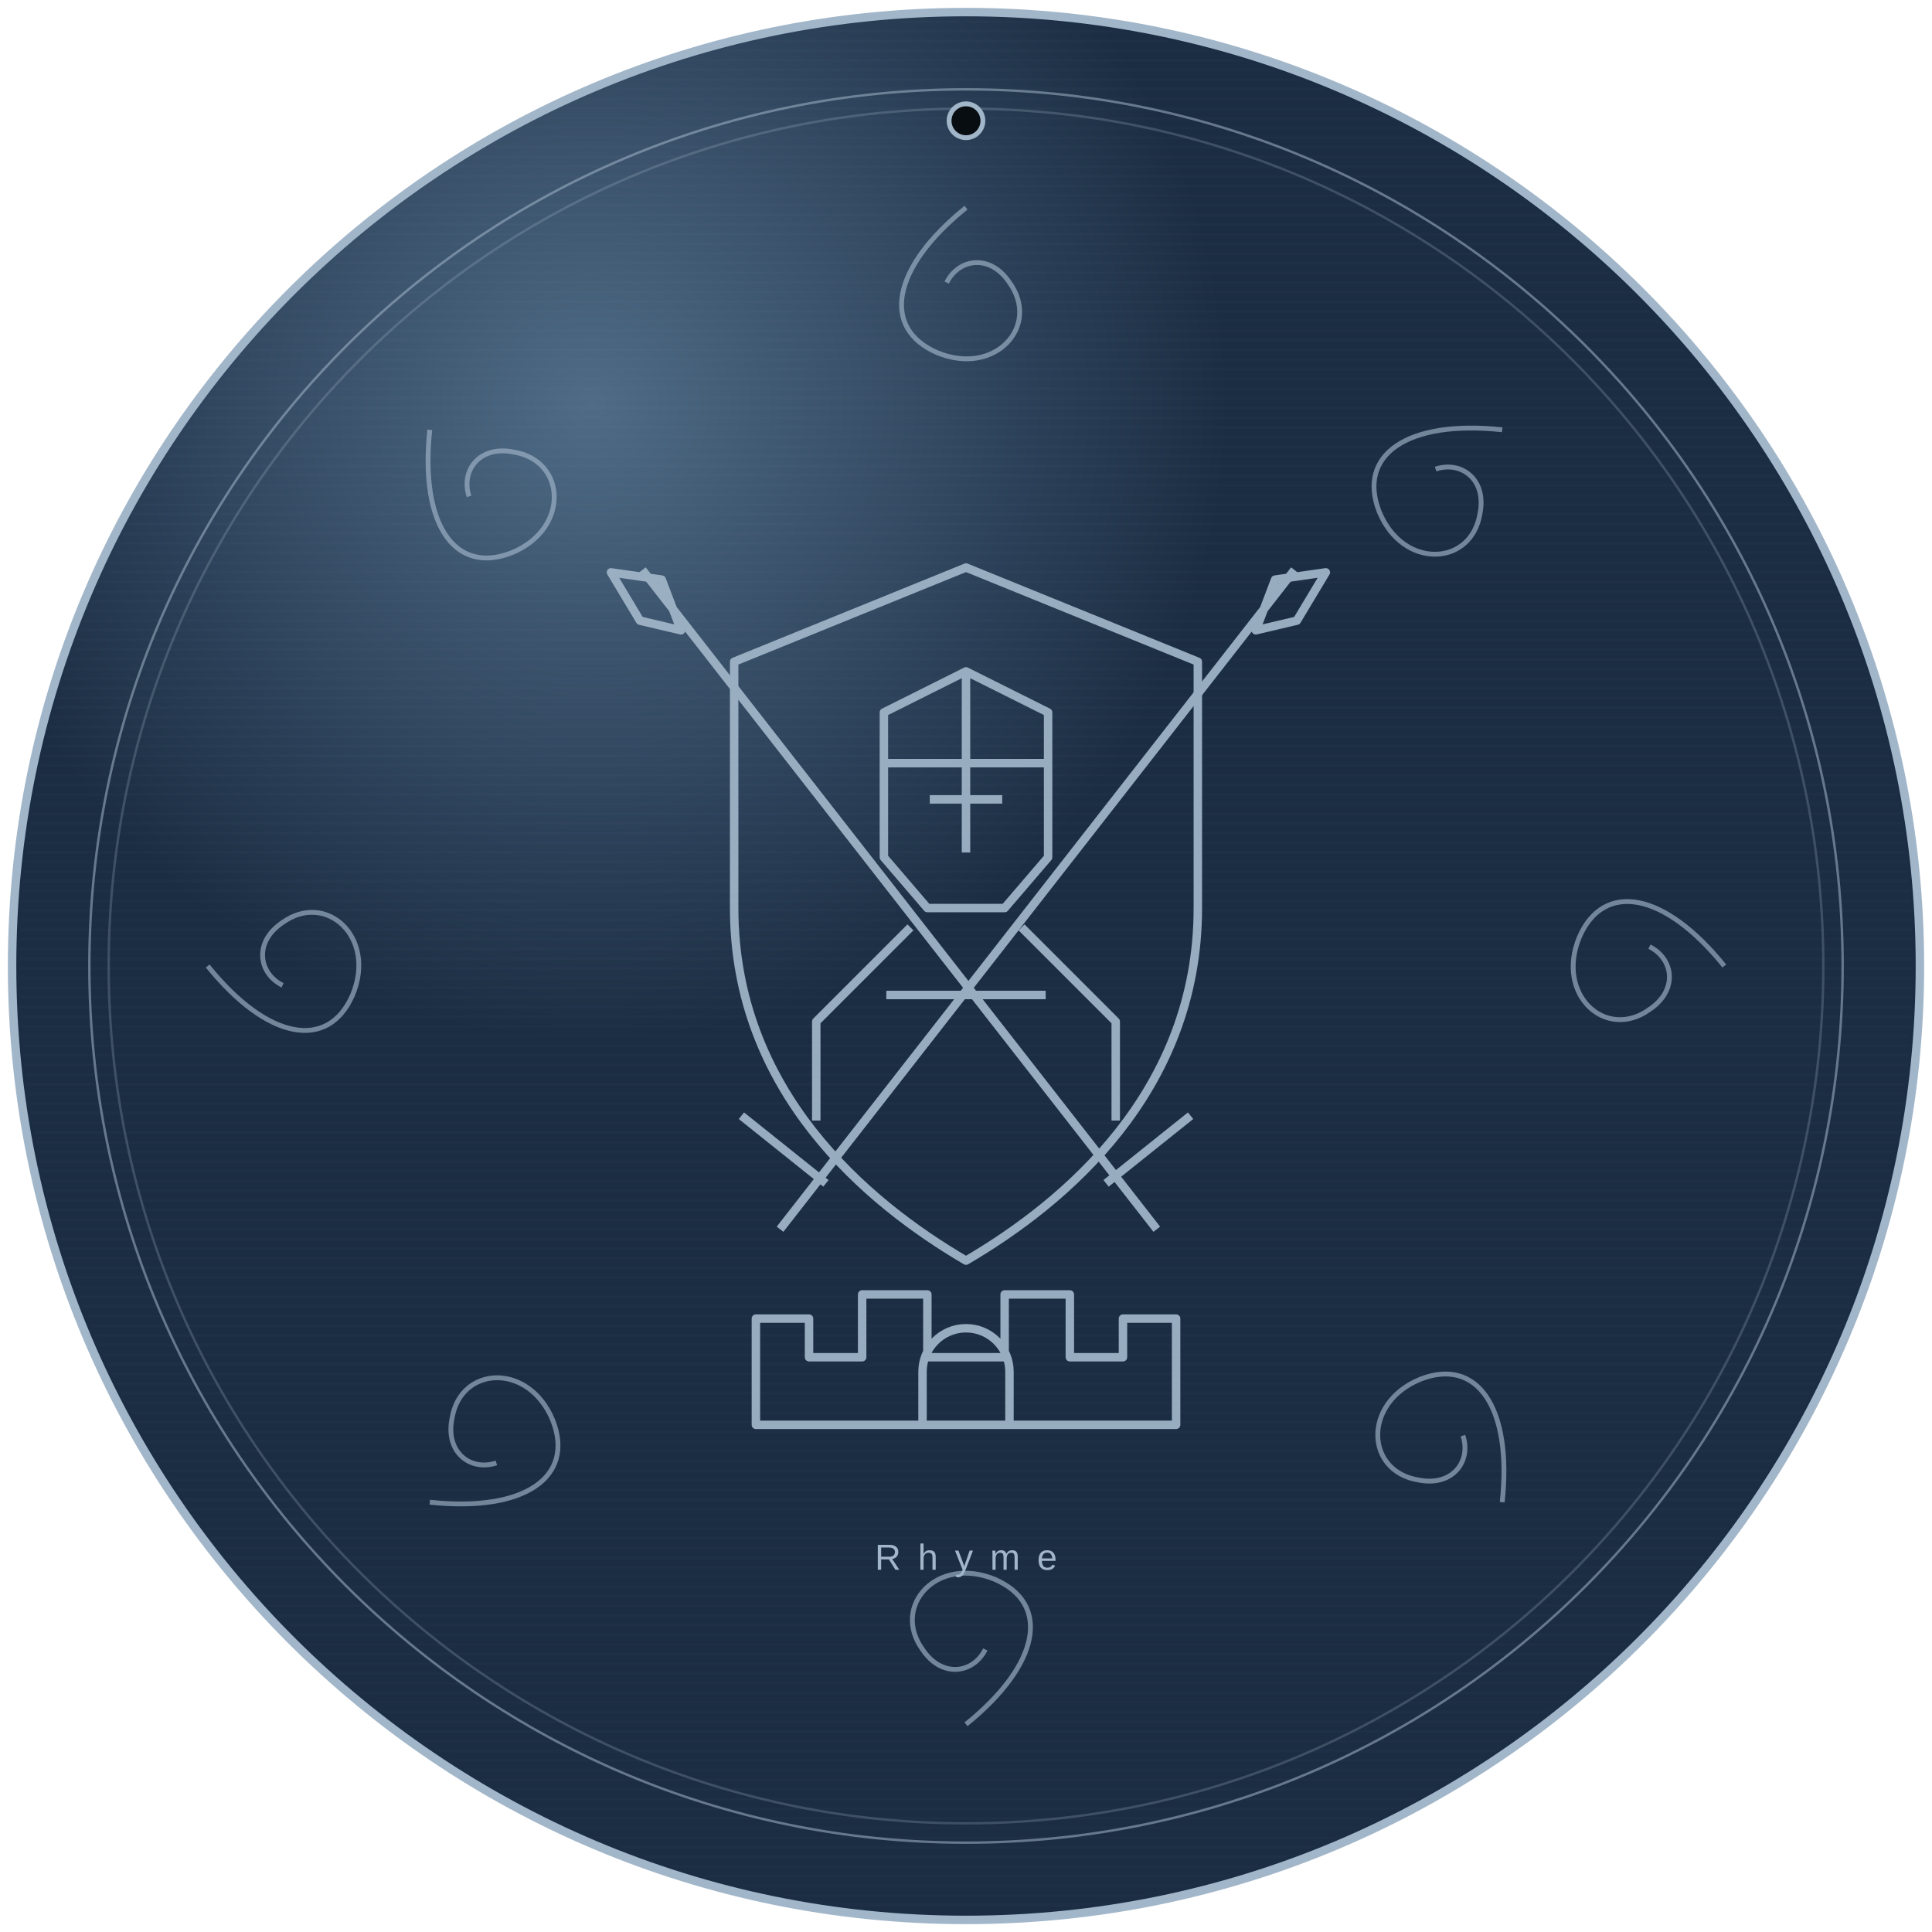
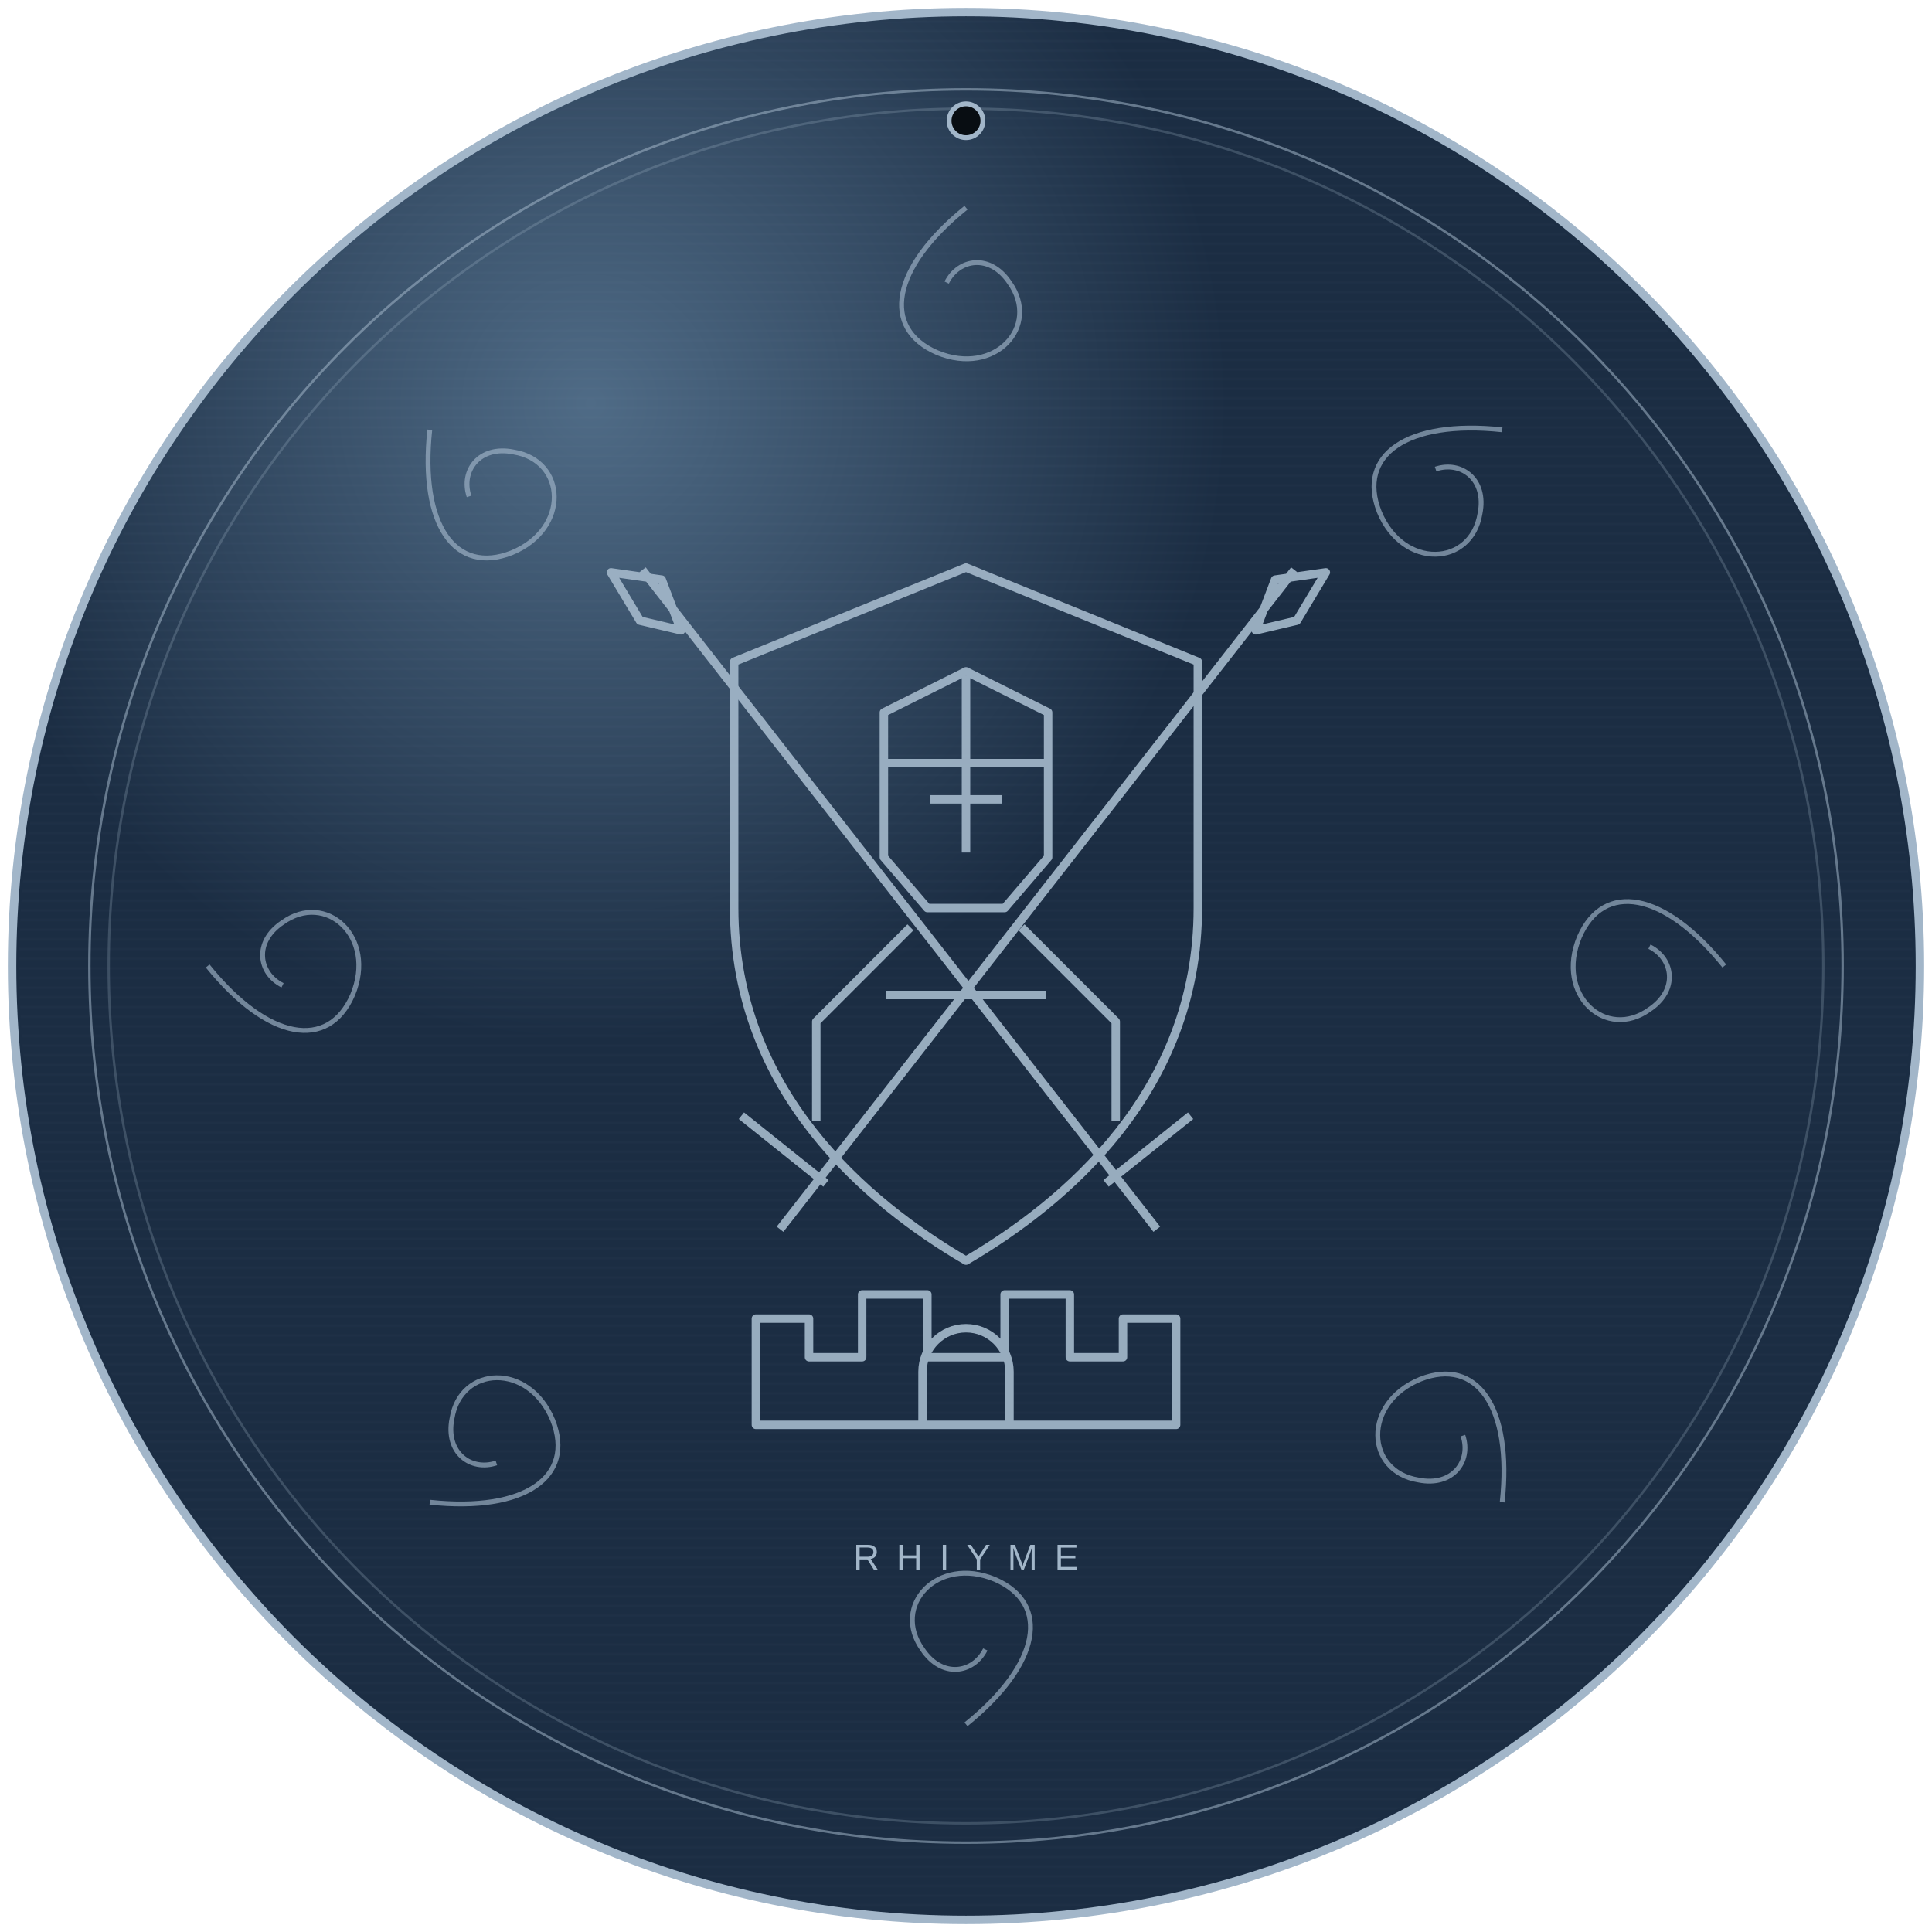
<svg xmlns="http://www.w3.org/2000/svg" width="800" height="800" viewBox="0 0 800 800">
  <defs>
    <radialGradient id="metal" cx="30%" cy="20%" r="85%">
      <stop stop-color="#4f6b86" />
      <stop offset=".4" stop-color="#1b2d43" />
      <stop offset="1" stop-color="#1b2d43" />
    </radialGradient>
    <pattern id="grain" width="4" height="4" patternUnits="userSpaceOnUse">
      <path d="M0 1h4" stroke="#a2b6c9" opacity=".025" />
    </pattern>
  </defs>
  <circle cx="400" cy="400" r="395" fill="url(#metal)" stroke="#a2b6c9" stroke-width="3.5" />
  <circle cx="400" cy="400" r="392" fill="url(#grain)" />
  <circle cx="400" cy="400" r="363" fill="none" stroke="#a2b6c9" opacity=".55" />
  <circle cx="400" cy="400" r="355" fill="none" stroke="#a2b6c9" opacity=".25" />
  <g fill="none" stroke="#a2b6c9" stroke-width="3.5" stroke-linejoin="round" opacity=".92">
    <path d="M400 235l96 39v102c0 76-55 122-96 146-41-24-96-70-96-146V274z" />
    <path d="M366 295l34-17 34 17v60l-18 21h-32l-18-21zM367 316h66M385 331h30M400 280v73M377 384l-39 39v41m85-80 39 39v41M367 412h66" />
    <path d="M266 236l213 273m-226-272 21 3 8 21-17-4zM458 490l35-28M536 236L323 509m226-272-21 3-8 21 17-4zM342 490l-35-28" />
    <path d="M313 590v-44h22v16h22v-26h27v26h32v-26h27v26h22v-16h22v44zM382 590v-22a18 18 0 0 1 36 0v22" />
  </g>
  <g fill="none" stroke="#a2b6c9" stroke-width="2" opacity=".65">
    <path id="p" d="M400 86c-31 25-35 50-12 60 24 10 43-11 30-29-8-12-21-10-26 0" />
    <use href="#p" transform="rotate(45 400 400)" />
    <use href="#p" transform="rotate(90 400 400)" />
    <use href="#p" transform="rotate(135 400 400)" />
    <use href="#p" transform="rotate(180 400 400)" />
    <use href="#p" transform="rotate(225 400 400)" />
    <use href="#p" transform="rotate(270 400 400)" />
    <use href="#p" transform="rotate(315 400 400)" />
  </g>
  <circle cx="400" cy="50" r="7" fill="#080d12" stroke="#a2b6c9" stroke-width="2" />
-   <text x="400" y="650" fill="#a2b6c9" text-anchor="middle" font-family="Arial,sans-serif" font-size="15" letter-spacing="7">Rhyme</text>
+   <text x="400" y="650" fill="#a2b6c9" text-anchor="middle" font-family="Arial,sans-serif" font-size="15" letter-spacing="7">RHIYME</text>
</svg>
